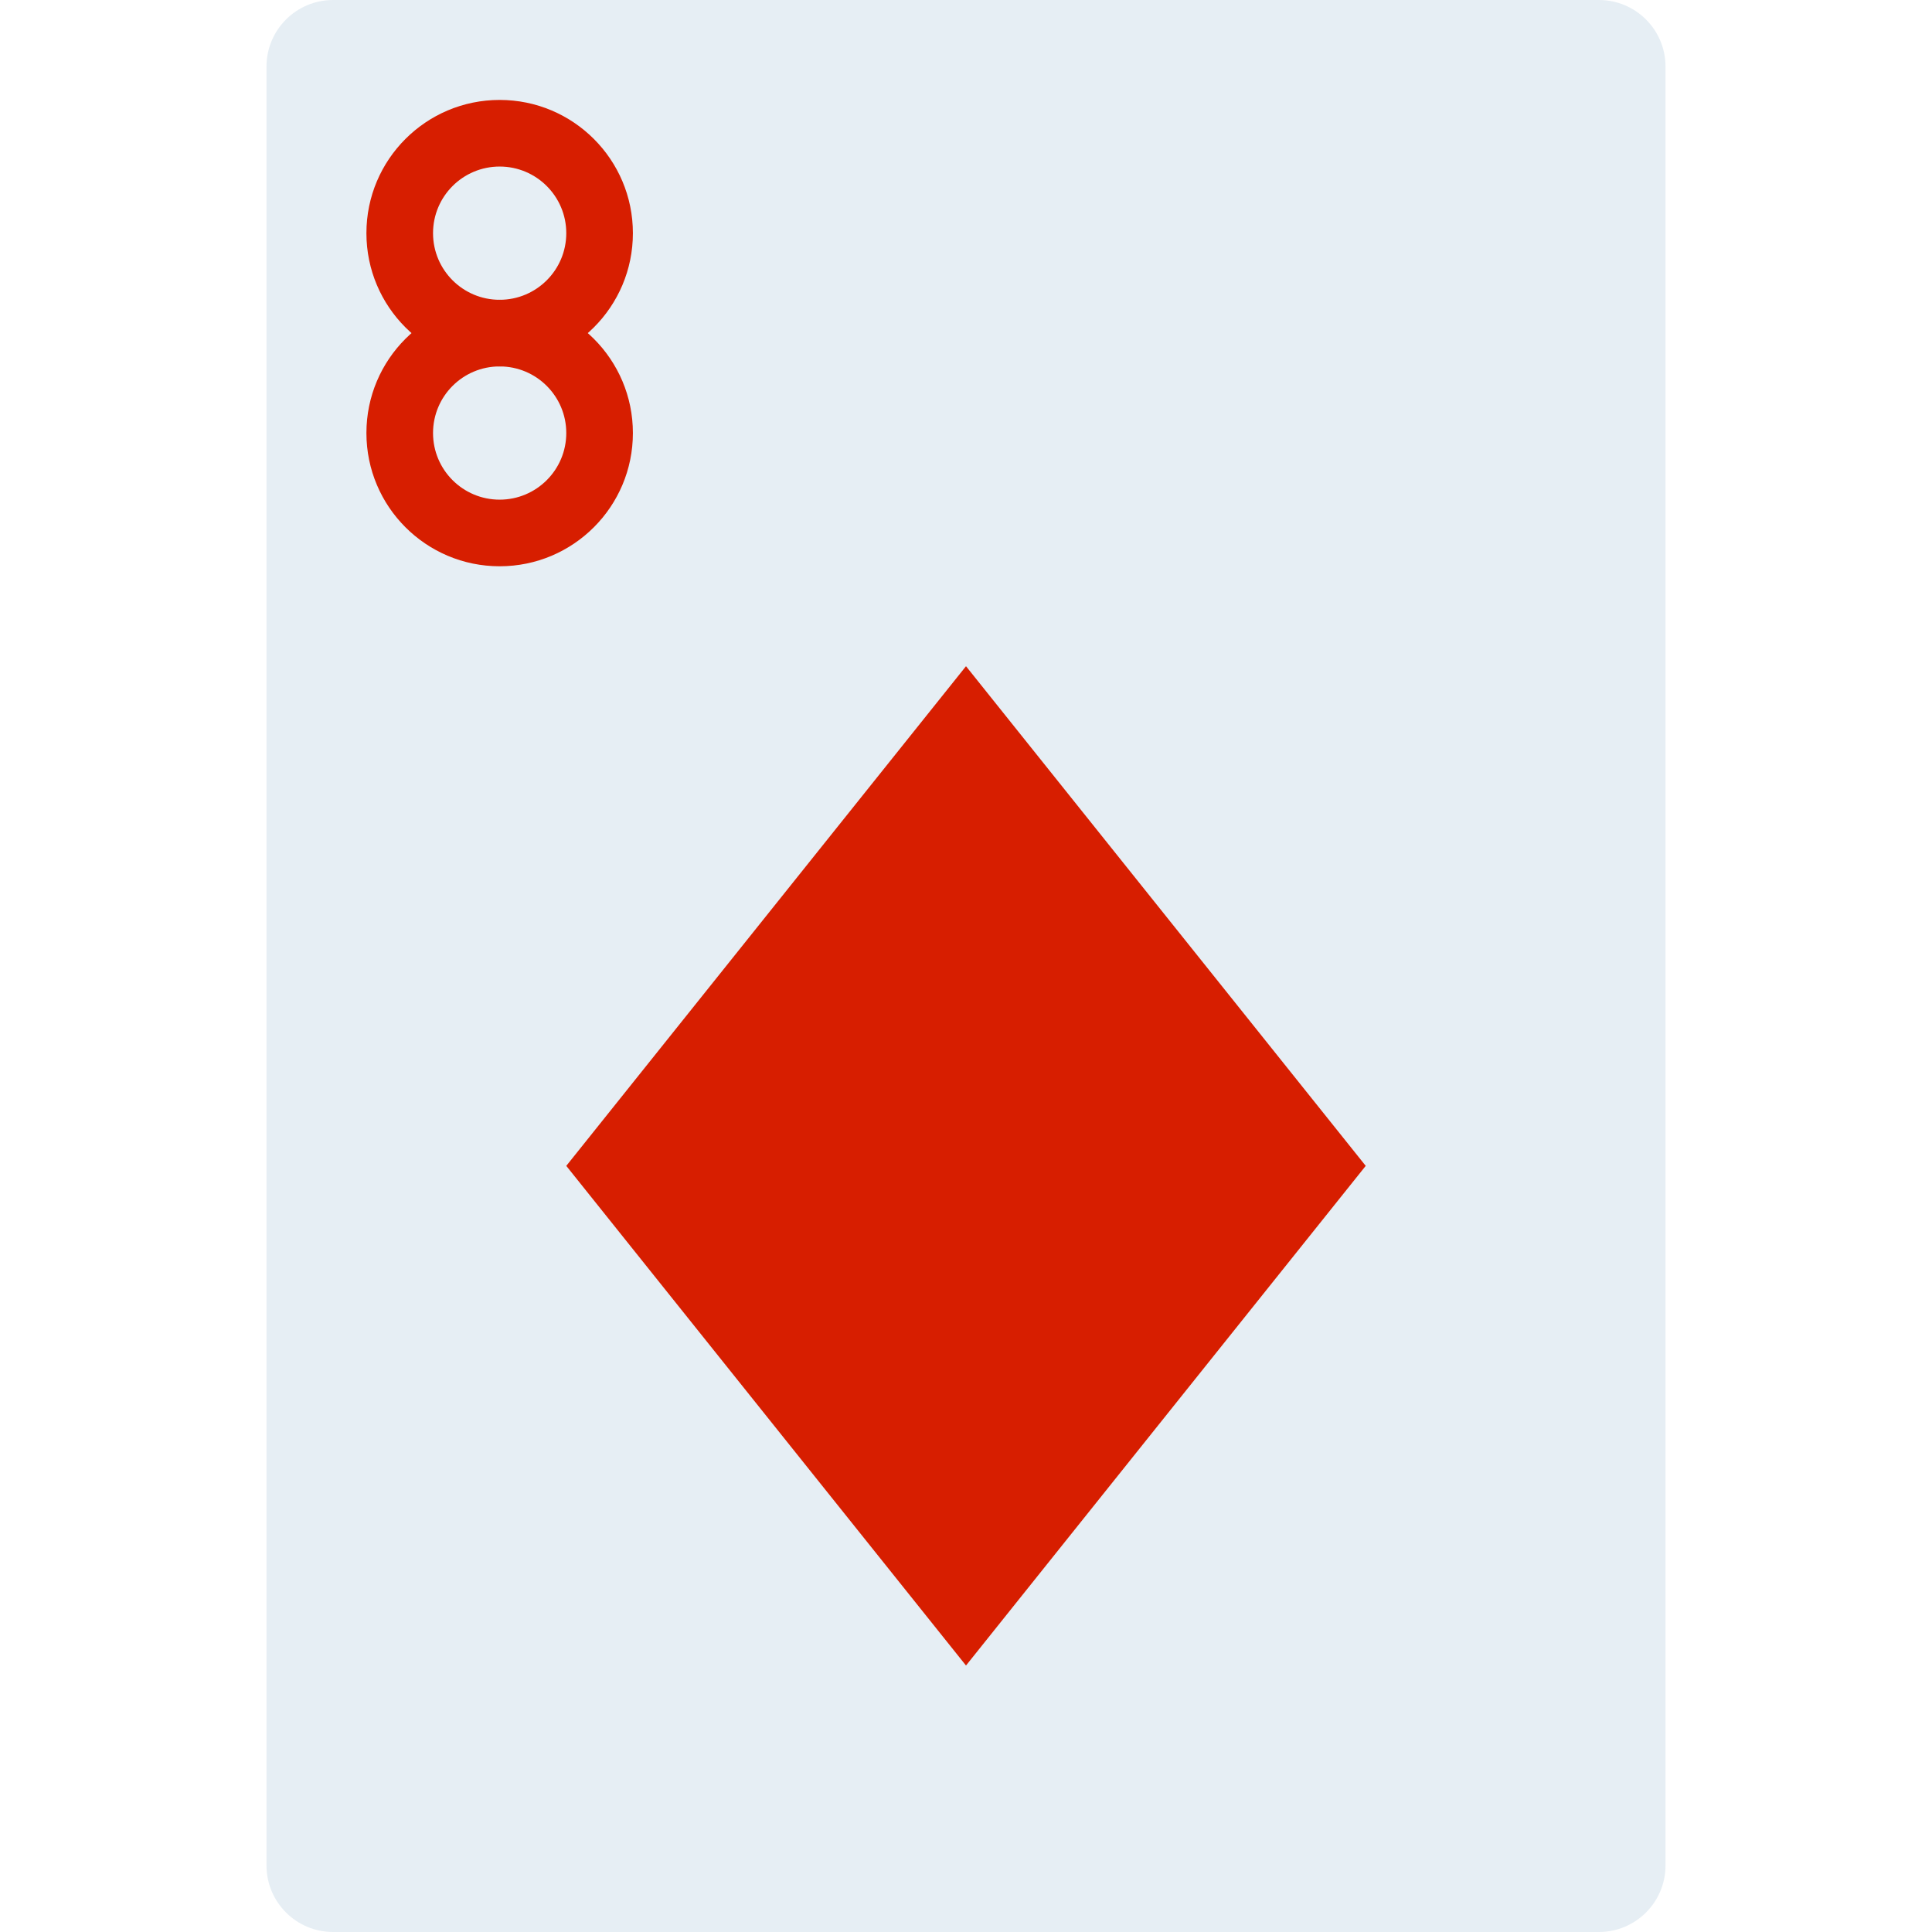
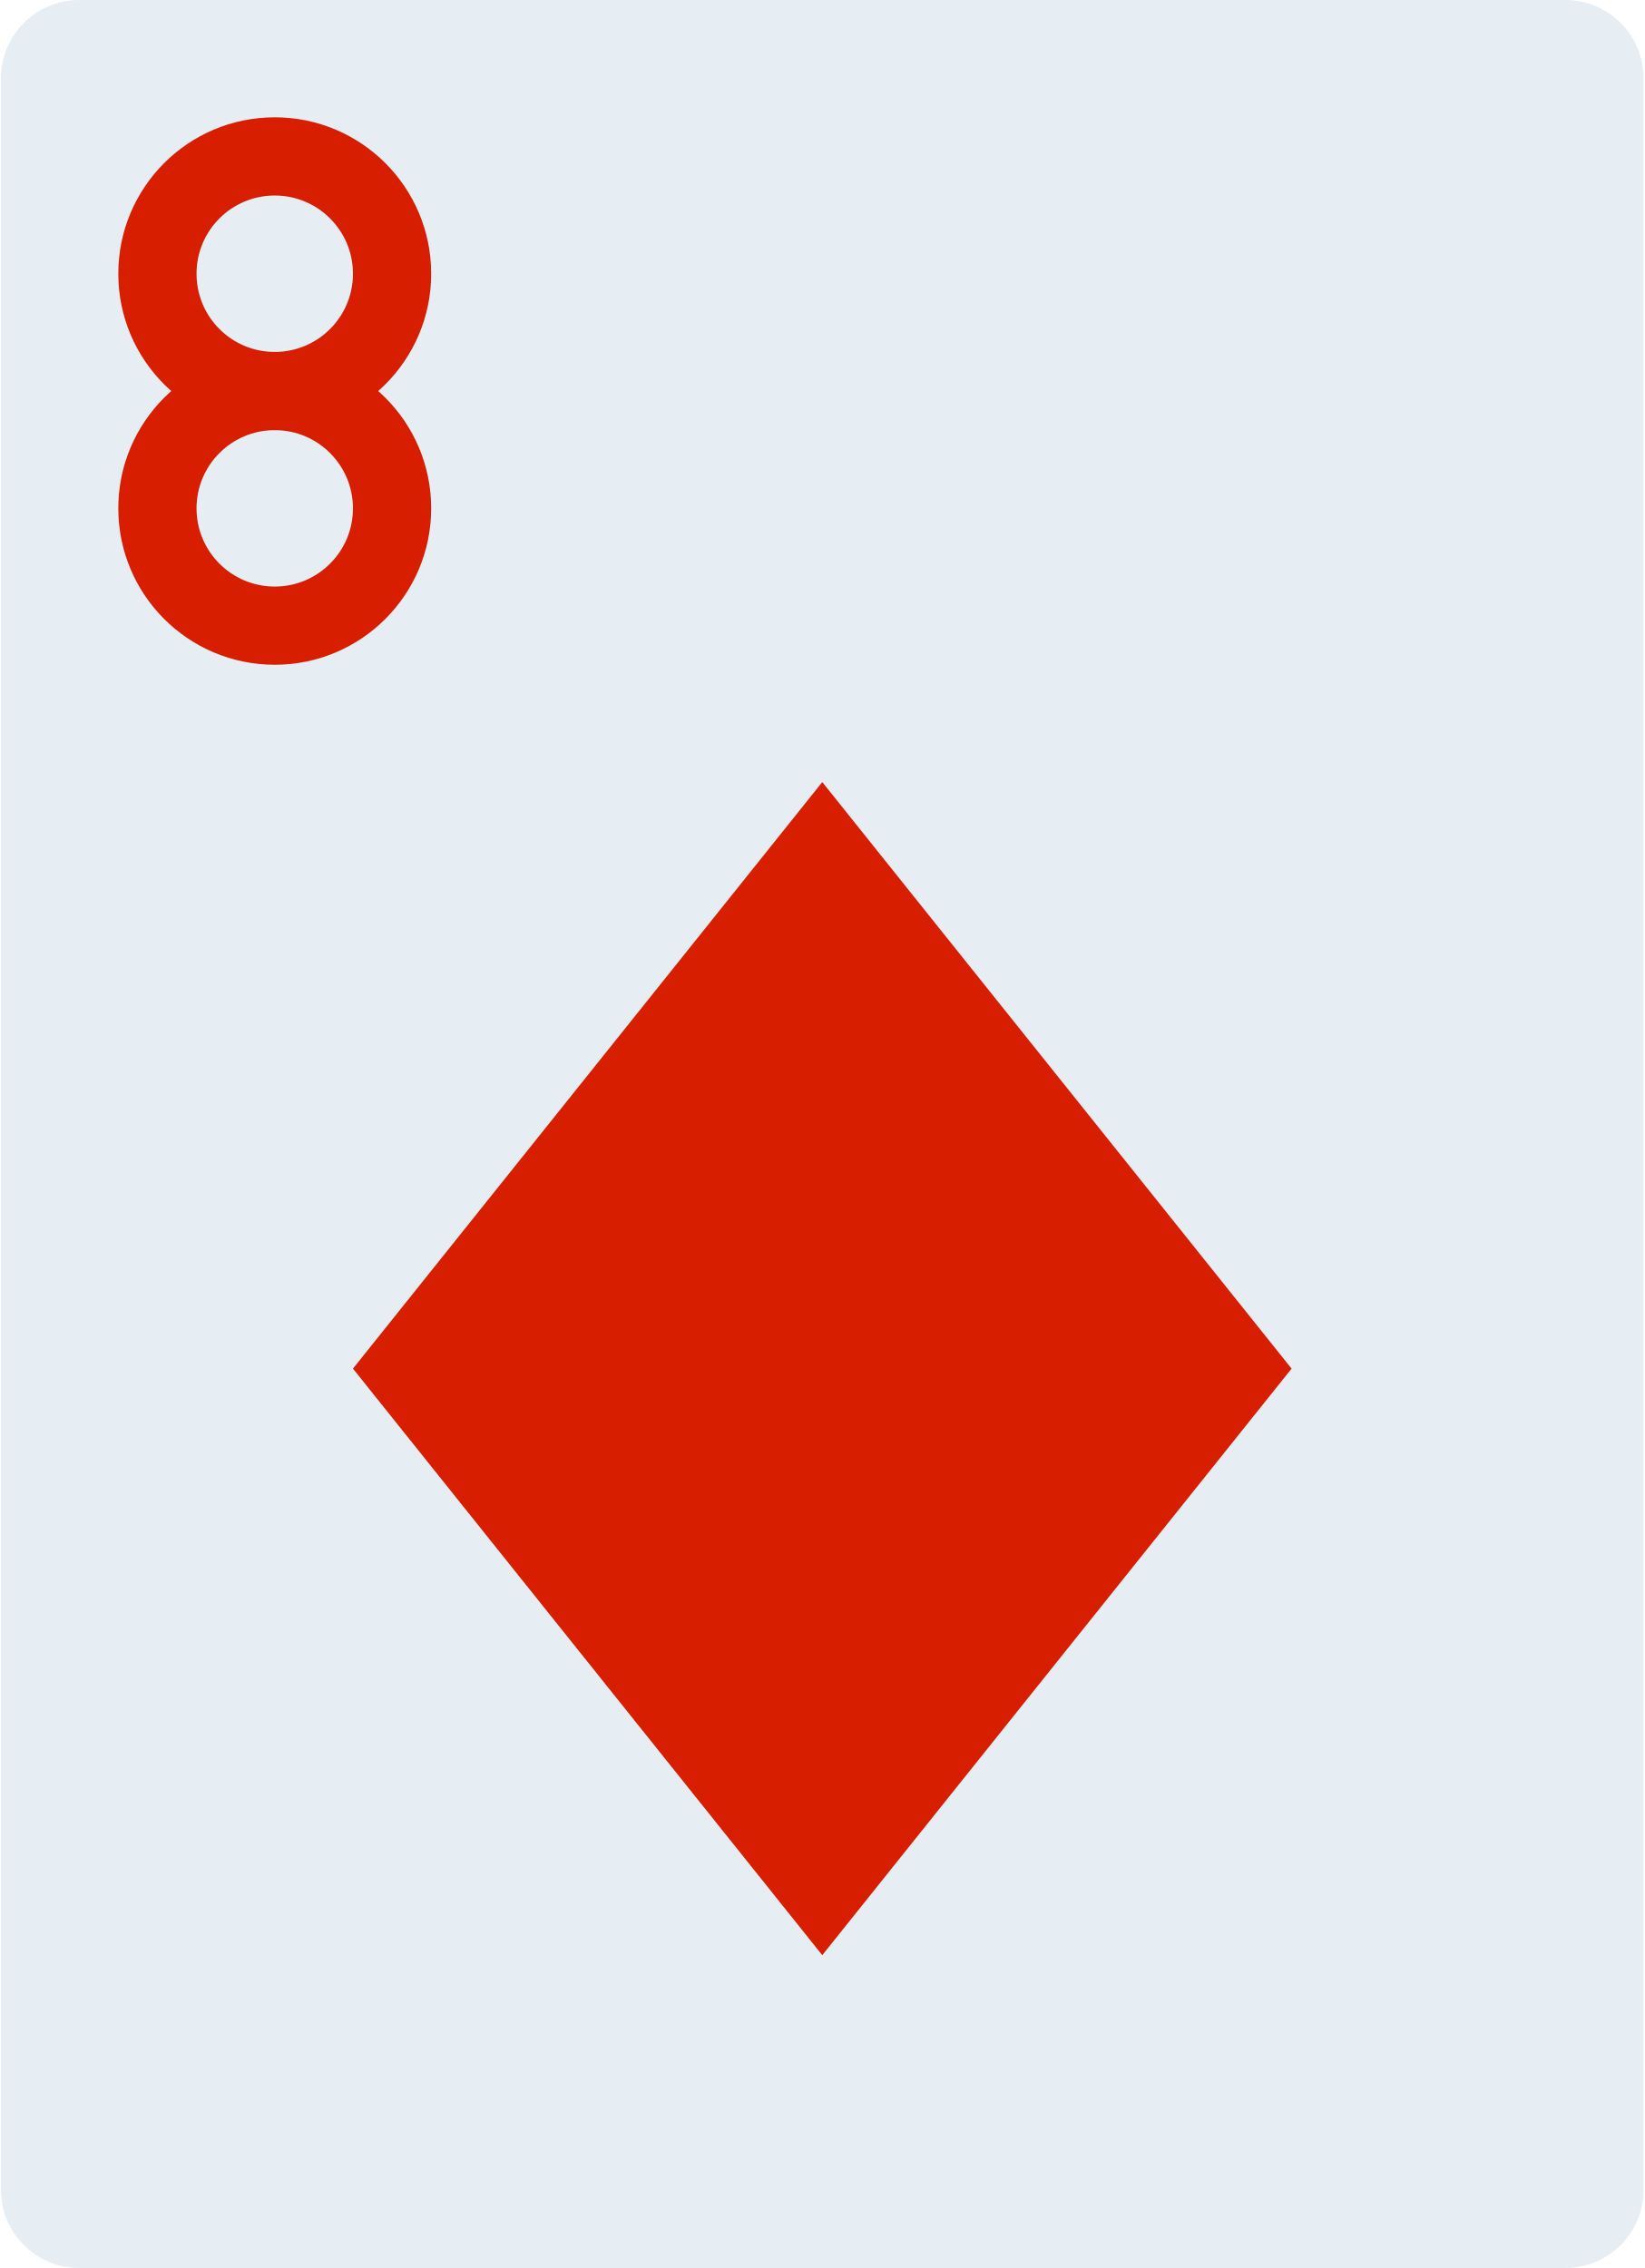
- <svg xmlns="http://www.w3.org/2000/svg" height="800px" width="800px" version="1.1" id="Layer_1" viewBox="0 0 512 512" xml:space="preserve">
-   <g>
-     <path style="fill:#E6EEF4;" d="M423.724,0H88.276c-9.754,0-17.655,7.901-17.655,17.655v476.69c0,9.754,7.901,17.655,17.655,17.655   h335.448c9.754,0,17.655-7.901,17.655-17.655V17.655C441.379,7.901,433.479,0,423.724,0" />
-     <g>
-       <polygon style="fill:#D71E00;" points="256,176.552 150.069,308.966 256,441.379 361.931,308.966   " />
-       <path style="fill:#D71E00;" d="M132.414,26.483c-19.503,0-35.31,15.808-35.31,35.31s15.808,35.31,35.31,35.31    s35.31-15.808,35.31-35.31S151.916,26.483,132.414,26.483z M132.414,79.448c-9.752,0-17.655-7.903-17.655-17.655    s7.903-17.655,17.655-17.655s17.655,7.903,17.655,17.655S142.166,79.448,132.414,79.448z" />
-       <path style="fill:#D71E00;" d="M132.414,79.448c-19.503,0-35.31,15.808-35.31,35.31s15.808,35.31,35.31,35.31    s35.31-15.808,35.31-35.31S151.916,79.448,132.414,79.448z M132.414,132.414c-9.752,0-17.655-7.903-17.655-17.655    s7.903-17.655,17.655-17.655s17.655,7.903,17.655,17.655S142.166,132.414,132.414,132.414z" />
-     </g>
-   </g>
+ <svg xmlns="http://www.w3.org/2000/svg" width="580" height="800" viewBox="0 0 580 800" fill="none">
+   <path d="M552.069 0H27.931C12.691 0 0.345 12.345 0.345 27.586V772.414C0.345 787.655 12.691 800 27.931 800H552.069C567.309 800 579.655 787.655 579.655 772.414V27.586C579.655 12.345 567.311 0 552.069 0Z" fill="#E6EEF4" />
+   <path d="M290 275.862L124.483 482.759L290 689.655L455.517 482.759L290 275.862Z" fill="#D71E00" />
+   <path d="M96.897 41.38C66.423 41.38 41.725 66.08 41.725 96.552C41.725 127.023 66.425 151.723 96.897 151.723C127.369 151.723 152.069 127.023 152.069 96.552C152.069 66.08 127.369 41.38 96.897 41.38ZM96.897 124.138C81.659 124.138 69.311 111.789 69.311 96.552C69.311 81.314 81.659 68.966 96.897 68.966C112.134 68.966 124.483 81.314 124.483 96.552C124.483 111.789 112.134 124.138 96.897 124.138Z" fill="#D71E00" />
+   <path d="M96.897 124.138C66.423 124.138 41.725 148.838 41.725 179.309C41.725 209.781 66.425 234.481 96.897 234.481C127.369 234.481 152.069 209.781 152.069 179.309C152.069 148.838 127.369 124.138 96.897 124.138ZM96.897 206.897C81.659 206.897 69.311 194.548 69.311 179.311C69.311 164.073 81.659 151.725 96.897 151.725C112.134 151.725 124.483 164.073 124.483 179.311C124.483 194.548 112.134 206.897 96.897 206.897Z" fill="#D71E00" />
</svg>
